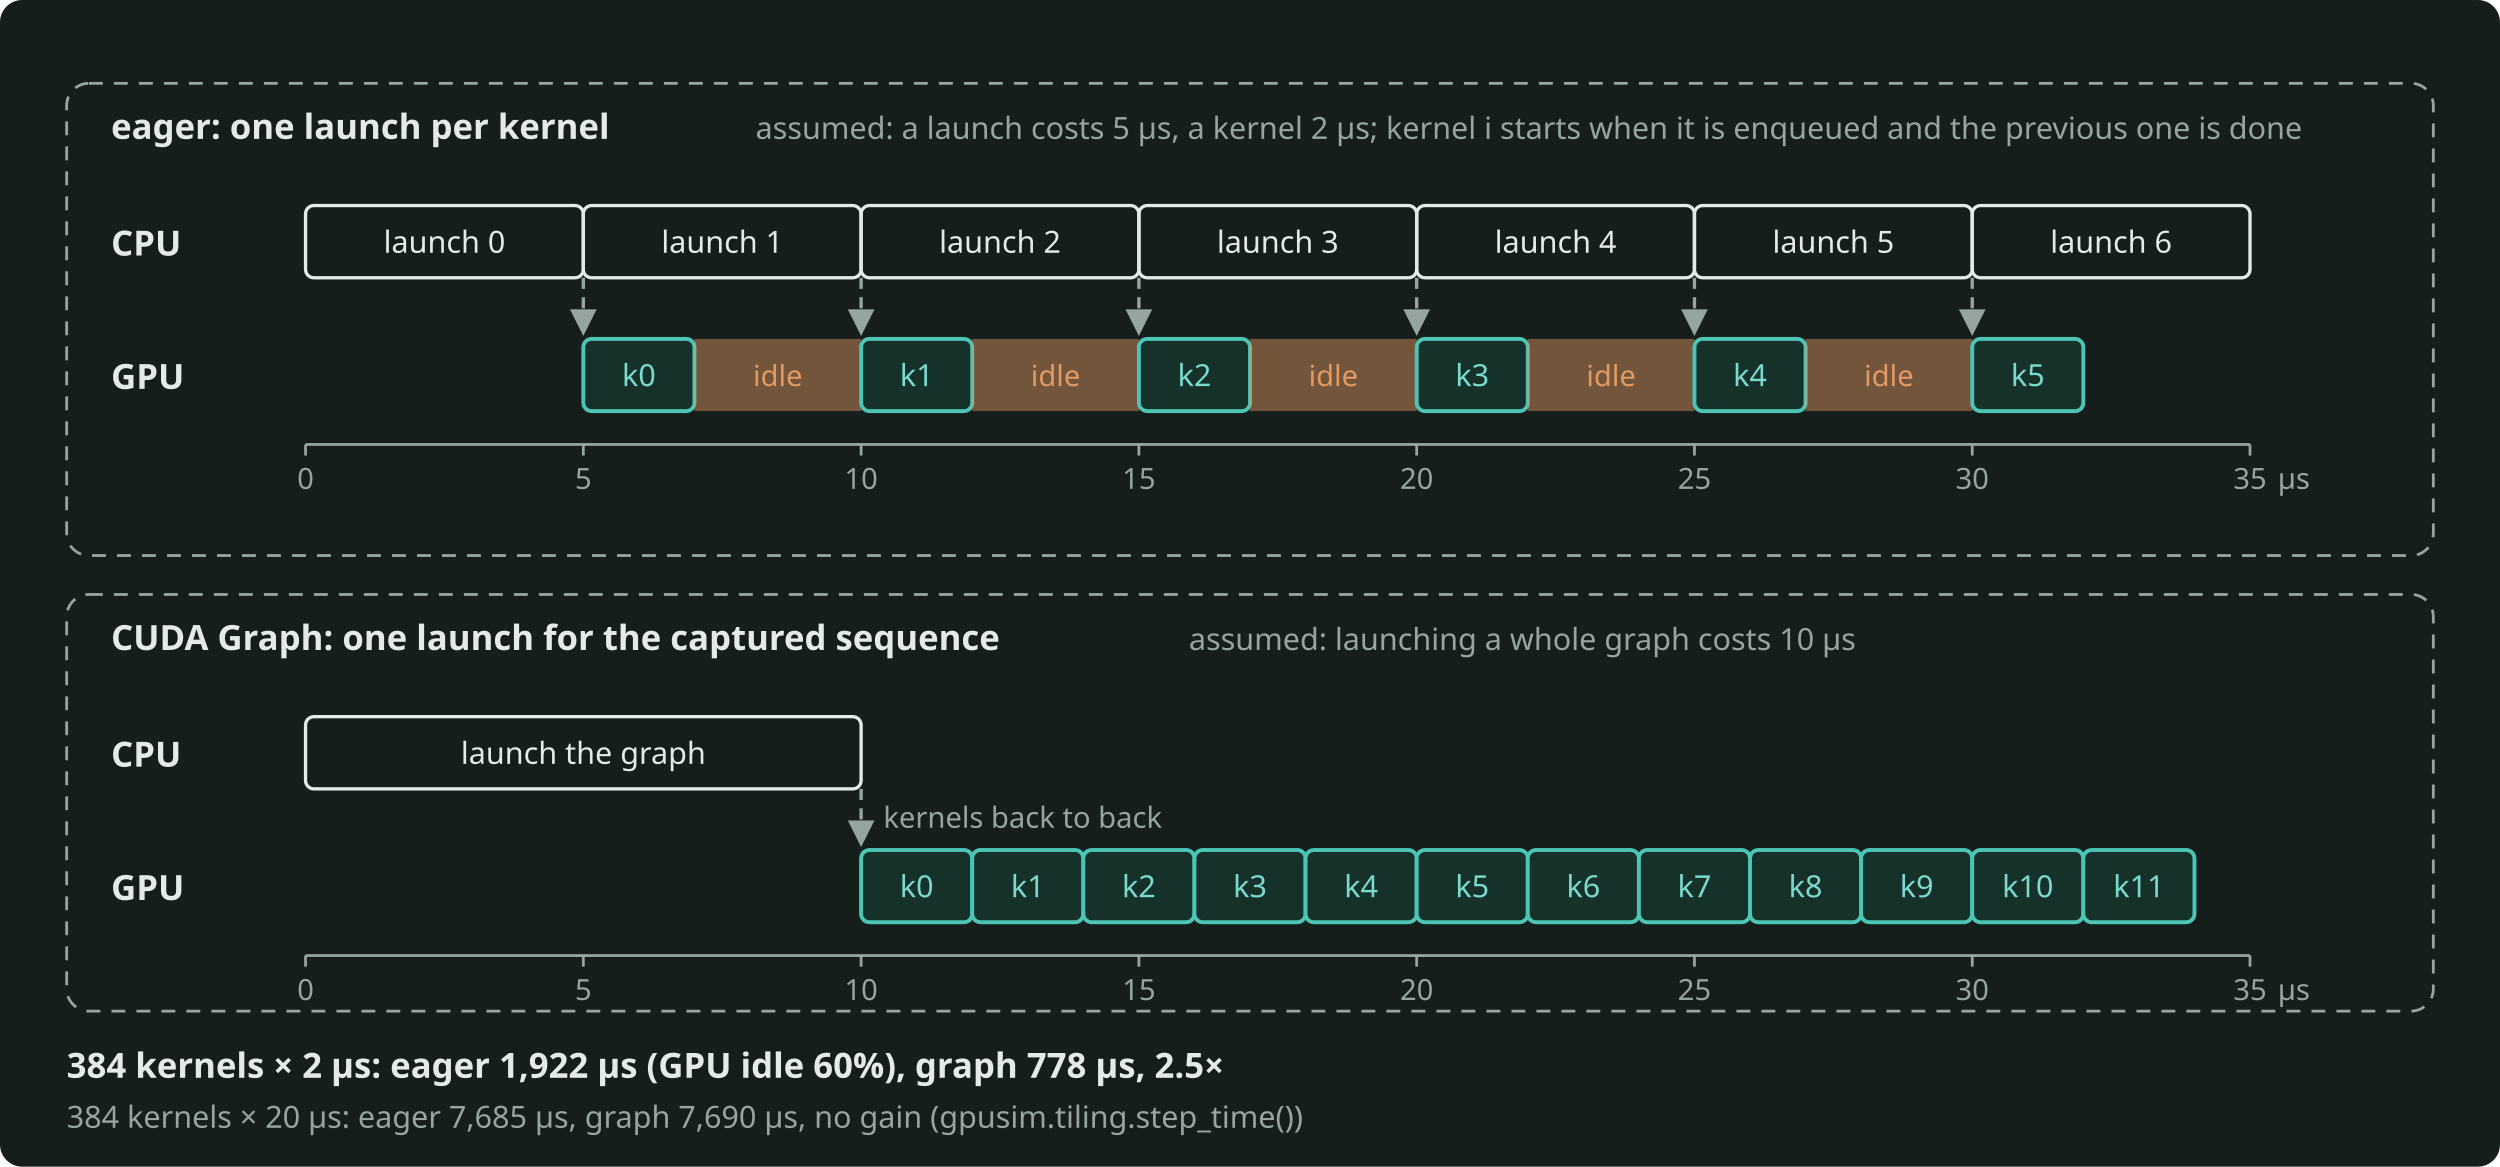
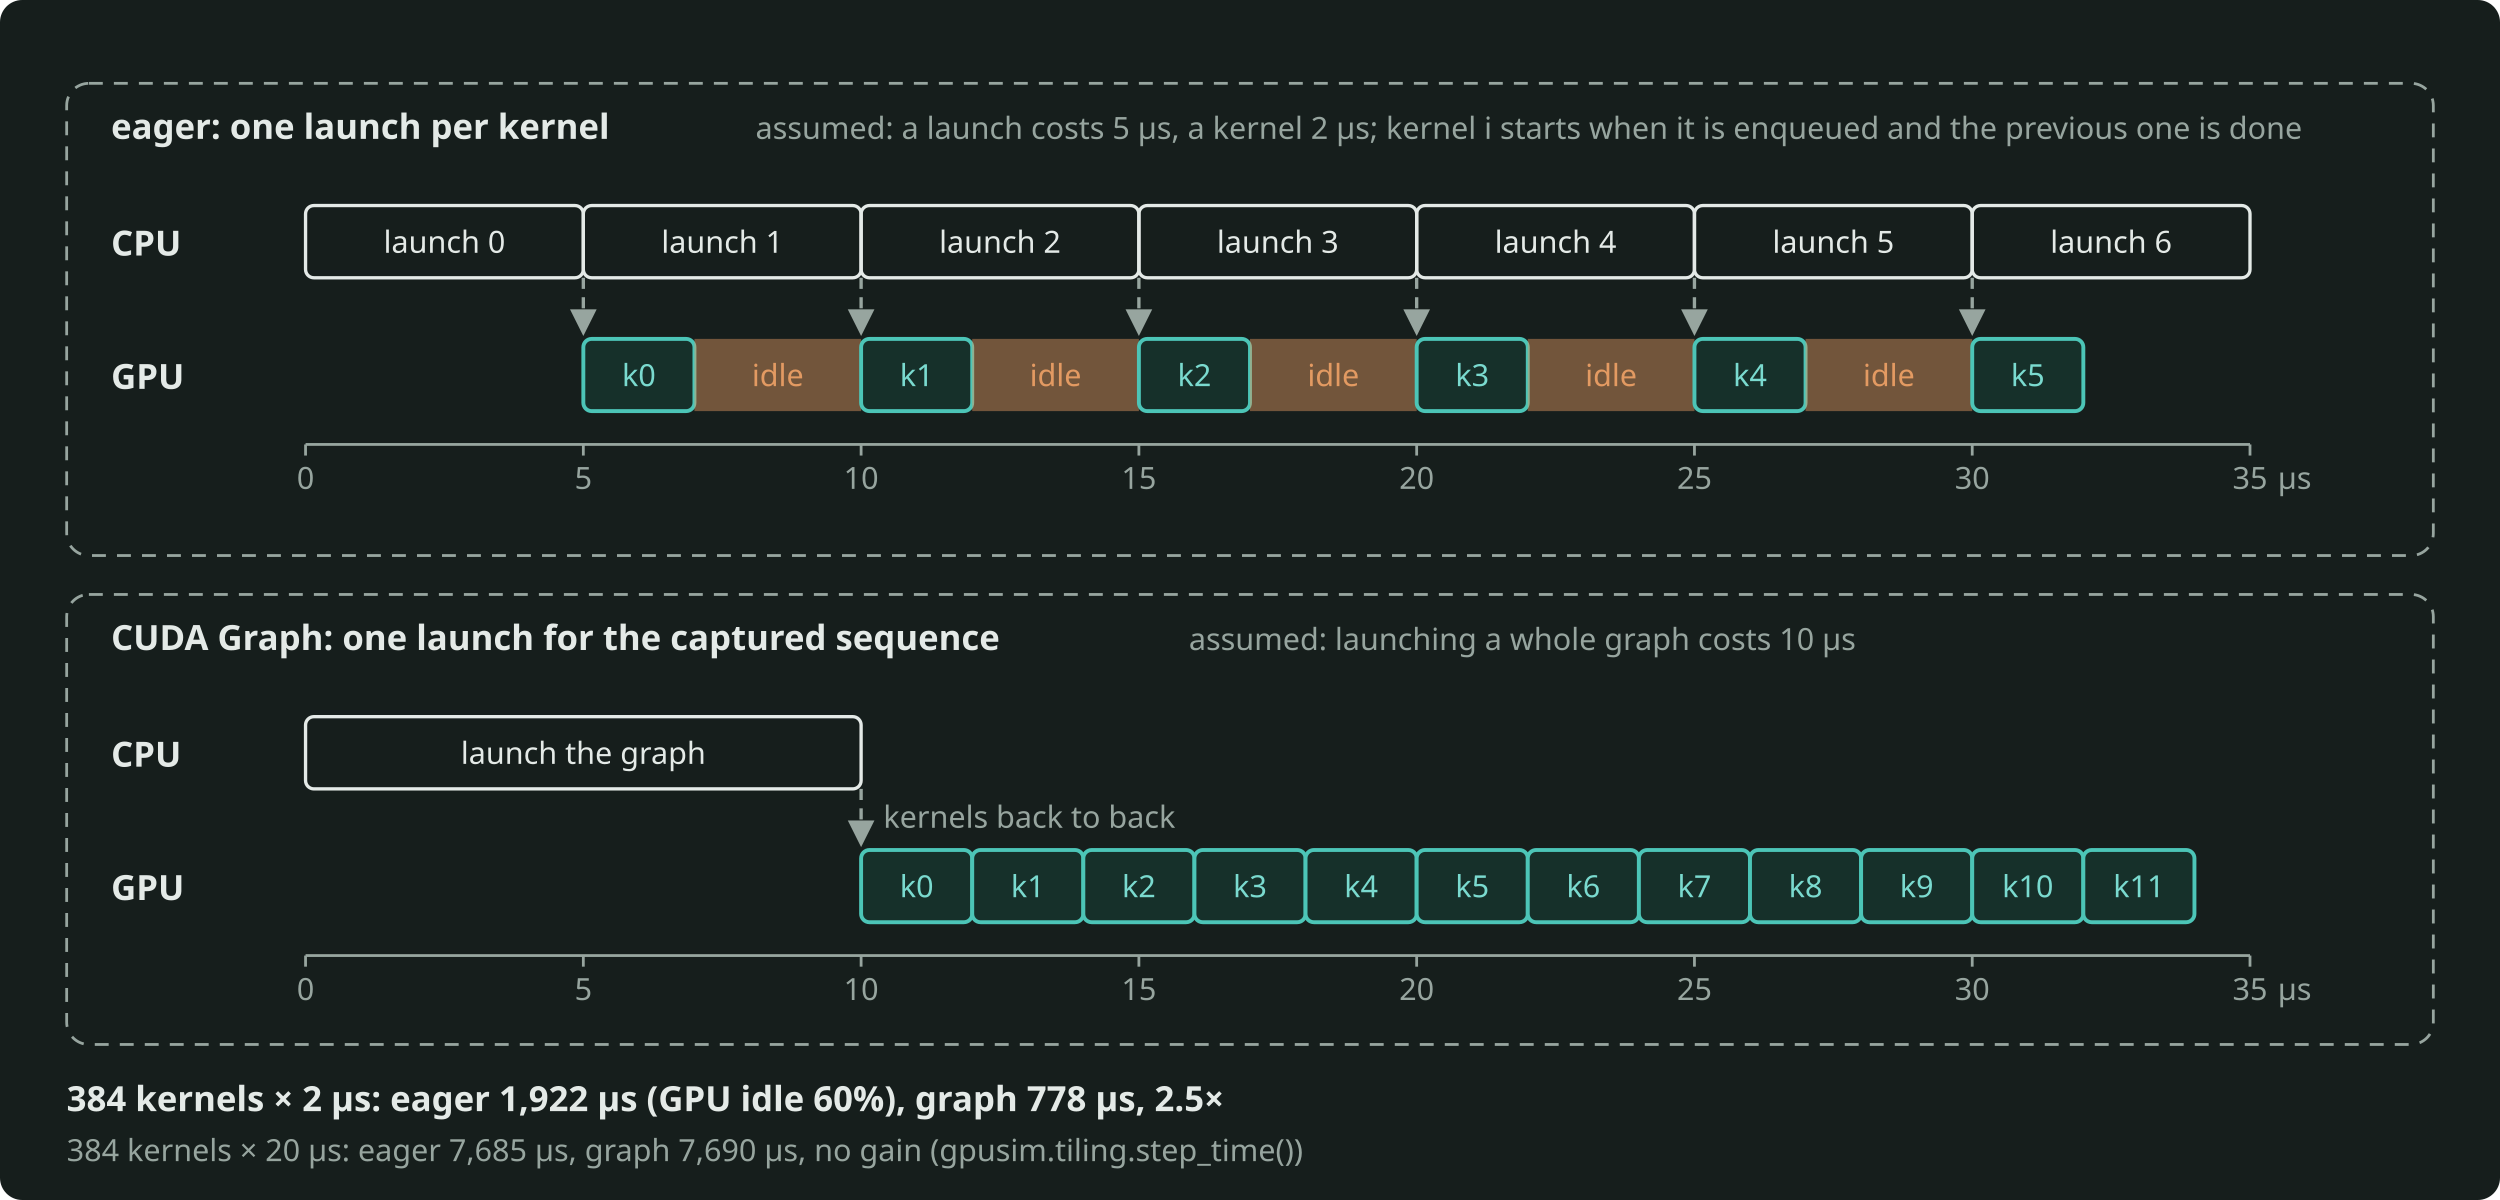
- <svg xmlns="http://www.w3.org/2000/svg" width="900" height="420" viewBox="0 0 900 420" role="img" aria-label="In eager mode each 5 µs launch precedes a 2 µs kernel, so the GPU is idle 60% of the time; a CUDA Graph costs one 10 µs launch and then runs the kernels back to back." style="color: #E4EAE7">
-   <rect x="0" y="0" width="900" height="420" rx="8" fill="#161E1C" />
+ <svg xmlns="http://www.w3.org/2000/svg" width="900" height="432" viewBox="0 0 900 432" role="img" aria-label="In eager mode each 5 µs launch precedes a 2 µs kernel, so the GPU is idle 60% of the time; a CUDA Graph costs one 10 µs launch and then runs the kernels back to back." style="color: #E4EAE7">
+   <rect x="0" y="0" width="900" height="432" rx="8" fill="#161E1C" />
  <defs>
    <marker id="arr" viewBox="0 0 10 10" refX="9" refY="5" markerWidth="8" markerHeight="8" orient="auto-start-reverse">
      <path d="M0 0 L10 5 L0 10 z" fill="#97A59F" />
    </marker>
    <marker id="arrA" viewBox="0 0 10 10" refX="9" refY="5" markerWidth="8" markerHeight="8" orient="auto-start-reverse">
      <path d="M0 0 L10 5 L0 10 z" fill="#4CC5B7" />
    </marker>
  </defs>
  <g font-family="Bricolage Grotesque, system-ui, sans-serif" font-size="12.5" fill="currentColor">
    <rect x="24" y="30" width="852" height="170" rx="8" fill="none" stroke="#97A59F" stroke-width="1" stroke-dasharray="5 4" />
    <text x="40" y="50" font-weight="600">eager: one launch per kernel</text>
    <text x="272" y="50" font-size="11" fill="#97A59F">assumed: a launch costs 5 µs, a kernel 2 µs; kernel i starts when it is enqueued and the previous one is done</text>
    <text x="40" y="92" font-weight="600">CPU</text>
    <text x="40" y="140" font-weight="600">GPU</text>
    <rect x="110" y="74" width="100" height="26" rx="3" fill="none" stroke="currentColor" stroke-width="1.2" />
    <text x="160" y="91" text-anchor="middle" font-size="11">launch 0</text>
    <rect x="210" y="74" width="100" height="26" rx="3" fill="none" stroke="currentColor" stroke-width="1.2" />
    <text x="260" y="91" text-anchor="middle" font-size="11">launch 1</text>
    <rect x="310" y="74" width="100" height="26" rx="3" fill="none" stroke="currentColor" stroke-width="1.2" />
    <text x="360" y="91" text-anchor="middle" font-size="11">launch 2</text>
    <rect x="410" y="74" width="100" height="26" rx="3" fill="none" stroke="currentColor" stroke-width="1.2" />
    <text x="460" y="91" text-anchor="middle" font-size="11">launch 3</text>
    <rect x="510" y="74" width="100" height="26" rx="3" fill="none" stroke="currentColor" stroke-width="1.2" />
    <text x="560" y="91" text-anchor="middle" font-size="11">launch 4</text>
    <rect x="610" y="74" width="100" height="26" rx="3" fill="none" stroke="currentColor" stroke-width="1.2" />
    <text x="660" y="91" text-anchor="middle" font-size="11">launch 5</text>
    <rect x="710" y="74" width="100" height="26" rx="3" fill="none" stroke="currentColor" stroke-width="1.2" />
    <text x="760" y="91" text-anchor="middle" font-size="11">launch 6</text>
    <rect x="210" y="122" width="40" height="26" rx="3" fill="#16302A" stroke="#4CC5B7" stroke-width="1.4" />
    <text x="230" y="139" text-anchor="middle" font-size="11" fill="#7ADACF">k0</text>
    <rect x="250" y="122" width="60" height="26" fill="#E39A62" fill-opacity="0.45" stroke="none" />
-     <text x="280" y="139" text-anchor="middle" font-size="10.5" fill="#E39A62">idle</text>
+     <text x="280" y="139" text-anchor="middle" font-size="11" fill="#E39A62">idle</text>
    <path d="M210 100 L210 120" fill="none" stroke="#97A59F" stroke-width="1.2" marker-end="url(#arr)" stroke-dasharray="4 3" />
    <rect x="310" y="122" width="40" height="26" rx="3" fill="#16302A" stroke="#4CC5B7" stroke-width="1.4" />
    <text x="330" y="139" text-anchor="middle" font-size="11" fill="#7ADACF">k1</text>
    <rect x="350" y="122" width="60" height="26" fill="#E39A62" fill-opacity="0.45" stroke="none" />
-     <text x="380" y="139" text-anchor="middle" font-size="10.5" fill="#E39A62">idle</text>
+     <text x="380" y="139" text-anchor="middle" font-size="11" fill="#E39A62">idle</text>
    <path d="M310 100 L310 120" fill="none" stroke="#97A59F" stroke-width="1.2" marker-end="url(#arr)" stroke-dasharray="4 3" />
    <rect x="410" y="122" width="40" height="26" rx="3" fill="#16302A" stroke="#4CC5B7" stroke-width="1.4" />
    <text x="430" y="139" text-anchor="middle" font-size="11" fill="#7ADACF">k2</text>
    <rect x="450" y="122" width="60" height="26" fill="#E39A62" fill-opacity="0.45" stroke="none" />
-     <text x="480" y="139" text-anchor="middle" font-size="10.5" fill="#E39A62">idle</text>
+     <text x="480" y="139" text-anchor="middle" font-size="11" fill="#E39A62">idle</text>
    <path d="M410 100 L410 120" fill="none" stroke="#97A59F" stroke-width="1.2" marker-end="url(#arr)" stroke-dasharray="4 3" />
    <rect x="510" y="122" width="40" height="26" rx="3" fill="#16302A" stroke="#4CC5B7" stroke-width="1.4" />
    <text x="530" y="139" text-anchor="middle" font-size="11" fill="#7ADACF">k3</text>
    <rect x="550" y="122" width="60" height="26" fill="#E39A62" fill-opacity="0.45" stroke="none" />
-     <text x="580" y="139" text-anchor="middle" font-size="10.5" fill="#E39A62">idle</text>
+     <text x="580" y="139" text-anchor="middle" font-size="11" fill="#E39A62">idle</text>
    <path d="M510 100 L510 120" fill="none" stroke="#97A59F" stroke-width="1.2" marker-end="url(#arr)" stroke-dasharray="4 3" />
    <rect x="610" y="122" width="40" height="26" rx="3" fill="#16302A" stroke="#4CC5B7" stroke-width="1.4" />
    <text x="630" y="139" text-anchor="middle" font-size="11" fill="#7ADACF">k4</text>
    <rect x="650" y="122" width="60" height="26" fill="#E39A62" fill-opacity="0.45" stroke="none" />
-     <text x="680" y="139" text-anchor="middle" font-size="10.5" fill="#E39A62">idle</text>
+     <text x="680" y="139" text-anchor="middle" font-size="11" fill="#E39A62">idle</text>
    <path d="M610 100 L610 120" fill="none" stroke="#97A59F" stroke-width="1.2" marker-end="url(#arr)" stroke-dasharray="4 3" />
    <rect x="710" y="122" width="40" height="26" rx="3" fill="#16302A" stroke="#4CC5B7" stroke-width="1.4" />
    <text x="730" y="139" text-anchor="middle" font-size="11" fill="#7ADACF">k5</text>
    <path d="M710 100 L710 120" fill="none" stroke="#97A59F" stroke-width="1.2" marker-end="url(#arr)" stroke-dasharray="4 3" />
    <line x1="110" y1="160" x2="810" y2="160" stroke="#97A59F" stroke-width="1" />
    <line x1="110" y1="160" x2="110" y2="164" stroke="#97A59F" stroke-width="1" />
-     <text x="110" y="176" text-anchor="middle" font-size="10.5" fill="#97A59F">0</text>
+     <text x="110" y="176" text-anchor="middle" font-size="11" fill="#97A59F">0</text>
    <line x1="210" y1="160" x2="210" y2="164" stroke="#97A59F" stroke-width="1" />
-     <text x="210" y="176" text-anchor="middle" font-size="10.5" fill="#97A59F">5</text>
+     <text x="210" y="176" text-anchor="middle" font-size="11" fill="#97A59F">5</text>
    <line x1="310" y1="160" x2="310" y2="164" stroke="#97A59F" stroke-width="1" />
-     <text x="310" y="176" text-anchor="middle" font-size="10.5" fill="#97A59F">10</text>
+     <text x="310" y="176" text-anchor="middle" font-size="11" fill="#97A59F">10</text>
    <line x1="410" y1="160" x2="410" y2="164" stroke="#97A59F" stroke-width="1" />
-     <text x="410" y="176" text-anchor="middle" font-size="10.5" fill="#97A59F">15</text>
+     <text x="410" y="176" text-anchor="middle" font-size="11" fill="#97A59F">15</text>
    <line x1="510" y1="160" x2="510" y2="164" stroke="#97A59F" stroke-width="1" />
-     <text x="510" y="176" text-anchor="middle" font-size="10.5" fill="#97A59F">20</text>
+     <text x="510" y="176" text-anchor="middle" font-size="11" fill="#97A59F">20</text>
    <line x1="610" y1="160" x2="610" y2="164" stroke="#97A59F" stroke-width="1" />
-     <text x="610" y="176" text-anchor="middle" font-size="10.5" fill="#97A59F">25</text>
+     <text x="610" y="176" text-anchor="middle" font-size="11" fill="#97A59F">25</text>
    <line x1="710" y1="160" x2="710" y2="164" stroke="#97A59F" stroke-width="1" />
-     <text x="710" y="176" text-anchor="middle" font-size="10.5" fill="#97A59F">30</text>
+     <text x="710" y="176" text-anchor="middle" font-size="11" fill="#97A59F">30</text>
    <line x1="810" y1="160" x2="810" y2="164" stroke="#97A59F" stroke-width="1" />
-     <text x="810" y="176" text-anchor="middle" font-size="10.5" fill="#97A59F">35</text>
-     <text x="820" y="176" font-size="10.5" fill="#97A59F">µs</text>
-     <rect x="24" y="214" width="852" height="150" rx="8" fill="none" stroke="#97A59F" stroke-width="1" stroke-dasharray="5 4" />
+     <text x="810" y="176" text-anchor="middle" font-size="11" fill="#97A59F">35</text>
+     <text x="820" y="176" font-size="11" fill="#97A59F">µs</text>
+     <rect x="24" y="214" width="852" height="162" rx="8" fill="none" stroke="#97A59F" stroke-width="1" stroke-dasharray="5 4" />
    <text x="40" y="234" font-weight="600">CUDA Graph: one launch for the captured sequence</text>
    <text x="428" y="234" font-size="11" fill="#97A59F">assumed: launching a whole graph costs 10 µs</text>
    <text x="40" y="276" font-weight="600">CPU</text>
    <text x="40" y="324" font-weight="600">GPU</text>
    <rect x="110" y="258" width="200" height="26" rx="3" fill="none" stroke="currentColor" stroke-width="1.2" />
    <text x="210" y="275" text-anchor="middle" font-size="11">launch the graph</text>
    <rect x="310" y="306" width="40" height="26" rx="3" fill="#16302A" stroke="#4CC5B7" stroke-width="1.4" />
    <text x="330" y="323" text-anchor="middle" font-size="11" fill="#7ADACF">k0</text>
    <rect x="350" y="306" width="40" height="26" rx="3" fill="#16302A" stroke="#4CC5B7" stroke-width="1.4" />
    <text x="370" y="323" text-anchor="middle" font-size="11" fill="#7ADACF">k1</text>
    <rect x="390" y="306" width="40" height="26" rx="3" fill="#16302A" stroke="#4CC5B7" stroke-width="1.4" />
    <text x="410" y="323" text-anchor="middle" font-size="11" fill="#7ADACF">k2</text>
    <rect x="430" y="306" width="40" height="26" rx="3" fill="#16302A" stroke="#4CC5B7" stroke-width="1.4" />
    <text x="450" y="323" text-anchor="middle" font-size="11" fill="#7ADACF">k3</text>
    <rect x="470" y="306" width="40" height="26" rx="3" fill="#16302A" stroke="#4CC5B7" stroke-width="1.4" />
    <text x="490" y="323" text-anchor="middle" font-size="11" fill="#7ADACF">k4</text>
    <rect x="510" y="306" width="40" height="26" rx="3" fill="#16302A" stroke="#4CC5B7" stroke-width="1.4" />
    <text x="530" y="323" text-anchor="middle" font-size="11" fill="#7ADACF">k5</text>
    <rect x="550" y="306" width="40" height="26" rx="3" fill="#16302A" stroke="#4CC5B7" stroke-width="1.4" />
    <text x="570" y="323" text-anchor="middle" font-size="11" fill="#7ADACF">k6</text>
    <rect x="590" y="306" width="40" height="26" rx="3" fill="#16302A" stroke="#4CC5B7" stroke-width="1.4" />
    <text x="610" y="323" text-anchor="middle" font-size="11" fill="#7ADACF">k7</text>
    <rect x="630" y="306" width="40" height="26" rx="3" fill="#16302A" stroke="#4CC5B7" stroke-width="1.4" />
    <text x="650" y="323" text-anchor="middle" font-size="11" fill="#7ADACF">k8</text>
    <rect x="670" y="306" width="40" height="26" rx="3" fill="#16302A" stroke="#4CC5B7" stroke-width="1.4" />
    <text x="690" y="323" text-anchor="middle" font-size="11" fill="#7ADACF">k9</text>
    <rect x="710" y="306" width="40" height="26" rx="3" fill="#16302A" stroke="#4CC5B7" stroke-width="1.4" />
    <text x="730" y="323" text-anchor="middle" font-size="11" fill="#7ADACF">k10</text>
    <rect x="750" y="306" width="40" height="26" rx="3" fill="#16302A" stroke="#4CC5B7" stroke-width="1.4" />
    <text x="770" y="323" text-anchor="middle" font-size="11" fill="#7ADACF">k11</text>
    <path d="M310 284 L310 304" fill="none" stroke="#97A59F" stroke-width="1.2" marker-end="url(#arr)" stroke-dasharray="4 3" />
-     <text x="318" y="298" font-size="10.5" fill="#97A59F">kernels back to back</text>
+     <text x="318" y="298" font-size="11" fill="#97A59F">kernels back to back</text>
    <line x1="110" y1="344" x2="810" y2="344" stroke="#97A59F" stroke-width="1" />
    <line x1="110" y1="344" x2="110" y2="348" stroke="#97A59F" stroke-width="1" />
-     <text x="110" y="360" text-anchor="middle" font-size="10.5" fill="#97A59F">0</text>
+     <text x="110" y="360" text-anchor="middle" font-size="11" fill="#97A59F">0</text>
    <line x1="210" y1="344" x2="210" y2="348" stroke="#97A59F" stroke-width="1" />
-     <text x="210" y="360" text-anchor="middle" font-size="10.5" fill="#97A59F">5</text>
+     <text x="210" y="360" text-anchor="middle" font-size="11" fill="#97A59F">5</text>
    <line x1="310" y1="344" x2="310" y2="348" stroke="#97A59F" stroke-width="1" />
-     <text x="310" y="360" text-anchor="middle" font-size="10.5" fill="#97A59F">10</text>
+     <text x="310" y="360" text-anchor="middle" font-size="11" fill="#97A59F">10</text>
    <line x1="410" y1="344" x2="410" y2="348" stroke="#97A59F" stroke-width="1" />
-     <text x="410" y="360" text-anchor="middle" font-size="10.5" fill="#97A59F">15</text>
+     <text x="410" y="360" text-anchor="middle" font-size="11" fill="#97A59F">15</text>
    <line x1="510" y1="344" x2="510" y2="348" stroke="#97A59F" stroke-width="1" />
-     <text x="510" y="360" text-anchor="middle" font-size="10.5" fill="#97A59F">20</text>
+     <text x="510" y="360" text-anchor="middle" font-size="11" fill="#97A59F">20</text>
    <line x1="610" y1="344" x2="610" y2="348" stroke="#97A59F" stroke-width="1" />
-     <text x="610" y="360" text-anchor="middle" font-size="10.5" fill="#97A59F">25</text>
+     <text x="610" y="360" text-anchor="middle" font-size="11" fill="#97A59F">25</text>
    <line x1="710" y1="344" x2="710" y2="348" stroke="#97A59F" stroke-width="1" />
-     <text x="710" y="360" text-anchor="middle" font-size="10.5" fill="#97A59F">30</text>
+     <text x="710" y="360" text-anchor="middle" font-size="11" fill="#97A59F">30</text>
    <line x1="810" y1="344" x2="810" y2="348" stroke="#97A59F" stroke-width="1" />
-     <text x="810" y="360" text-anchor="middle" font-size="10.5" fill="#97A59F">35</text>
-     <text x="820" y="360" font-size="10.5" fill="#97A59F">µs</text>
-     <text x="24" y="388" font-weight="600">384 kernels × 2 µs: eager 1,922 µs (GPU idle 60%), graph 778 µs, 2.5×</text>
-     <text x="24" y="406" font-size="11" fill="#97A59F">384 kernels × 20 µs: eager 7,685 µs, graph 7,690 µs, no gain (gpusim.tiling.step_time())</text>
+     <text x="810" y="360" text-anchor="middle" font-size="11" fill="#97A59F">35</text>
+     <text x="820" y="360" font-size="11" fill="#97A59F">µs</text>
+     <text x="24" y="400" font-weight="600">384 kernels × 2 µs: eager 1,922 µs (GPU idle 60%), graph 778 µs, 2.5×</text>
+     <text x="24" y="418" font-size="11" fill="#97A59F">384 kernels × 20 µs: eager 7,685 µs, graph 7,690 µs, no gain (gpusim.tiling.step_time())</text>
  </g>
</svg>
